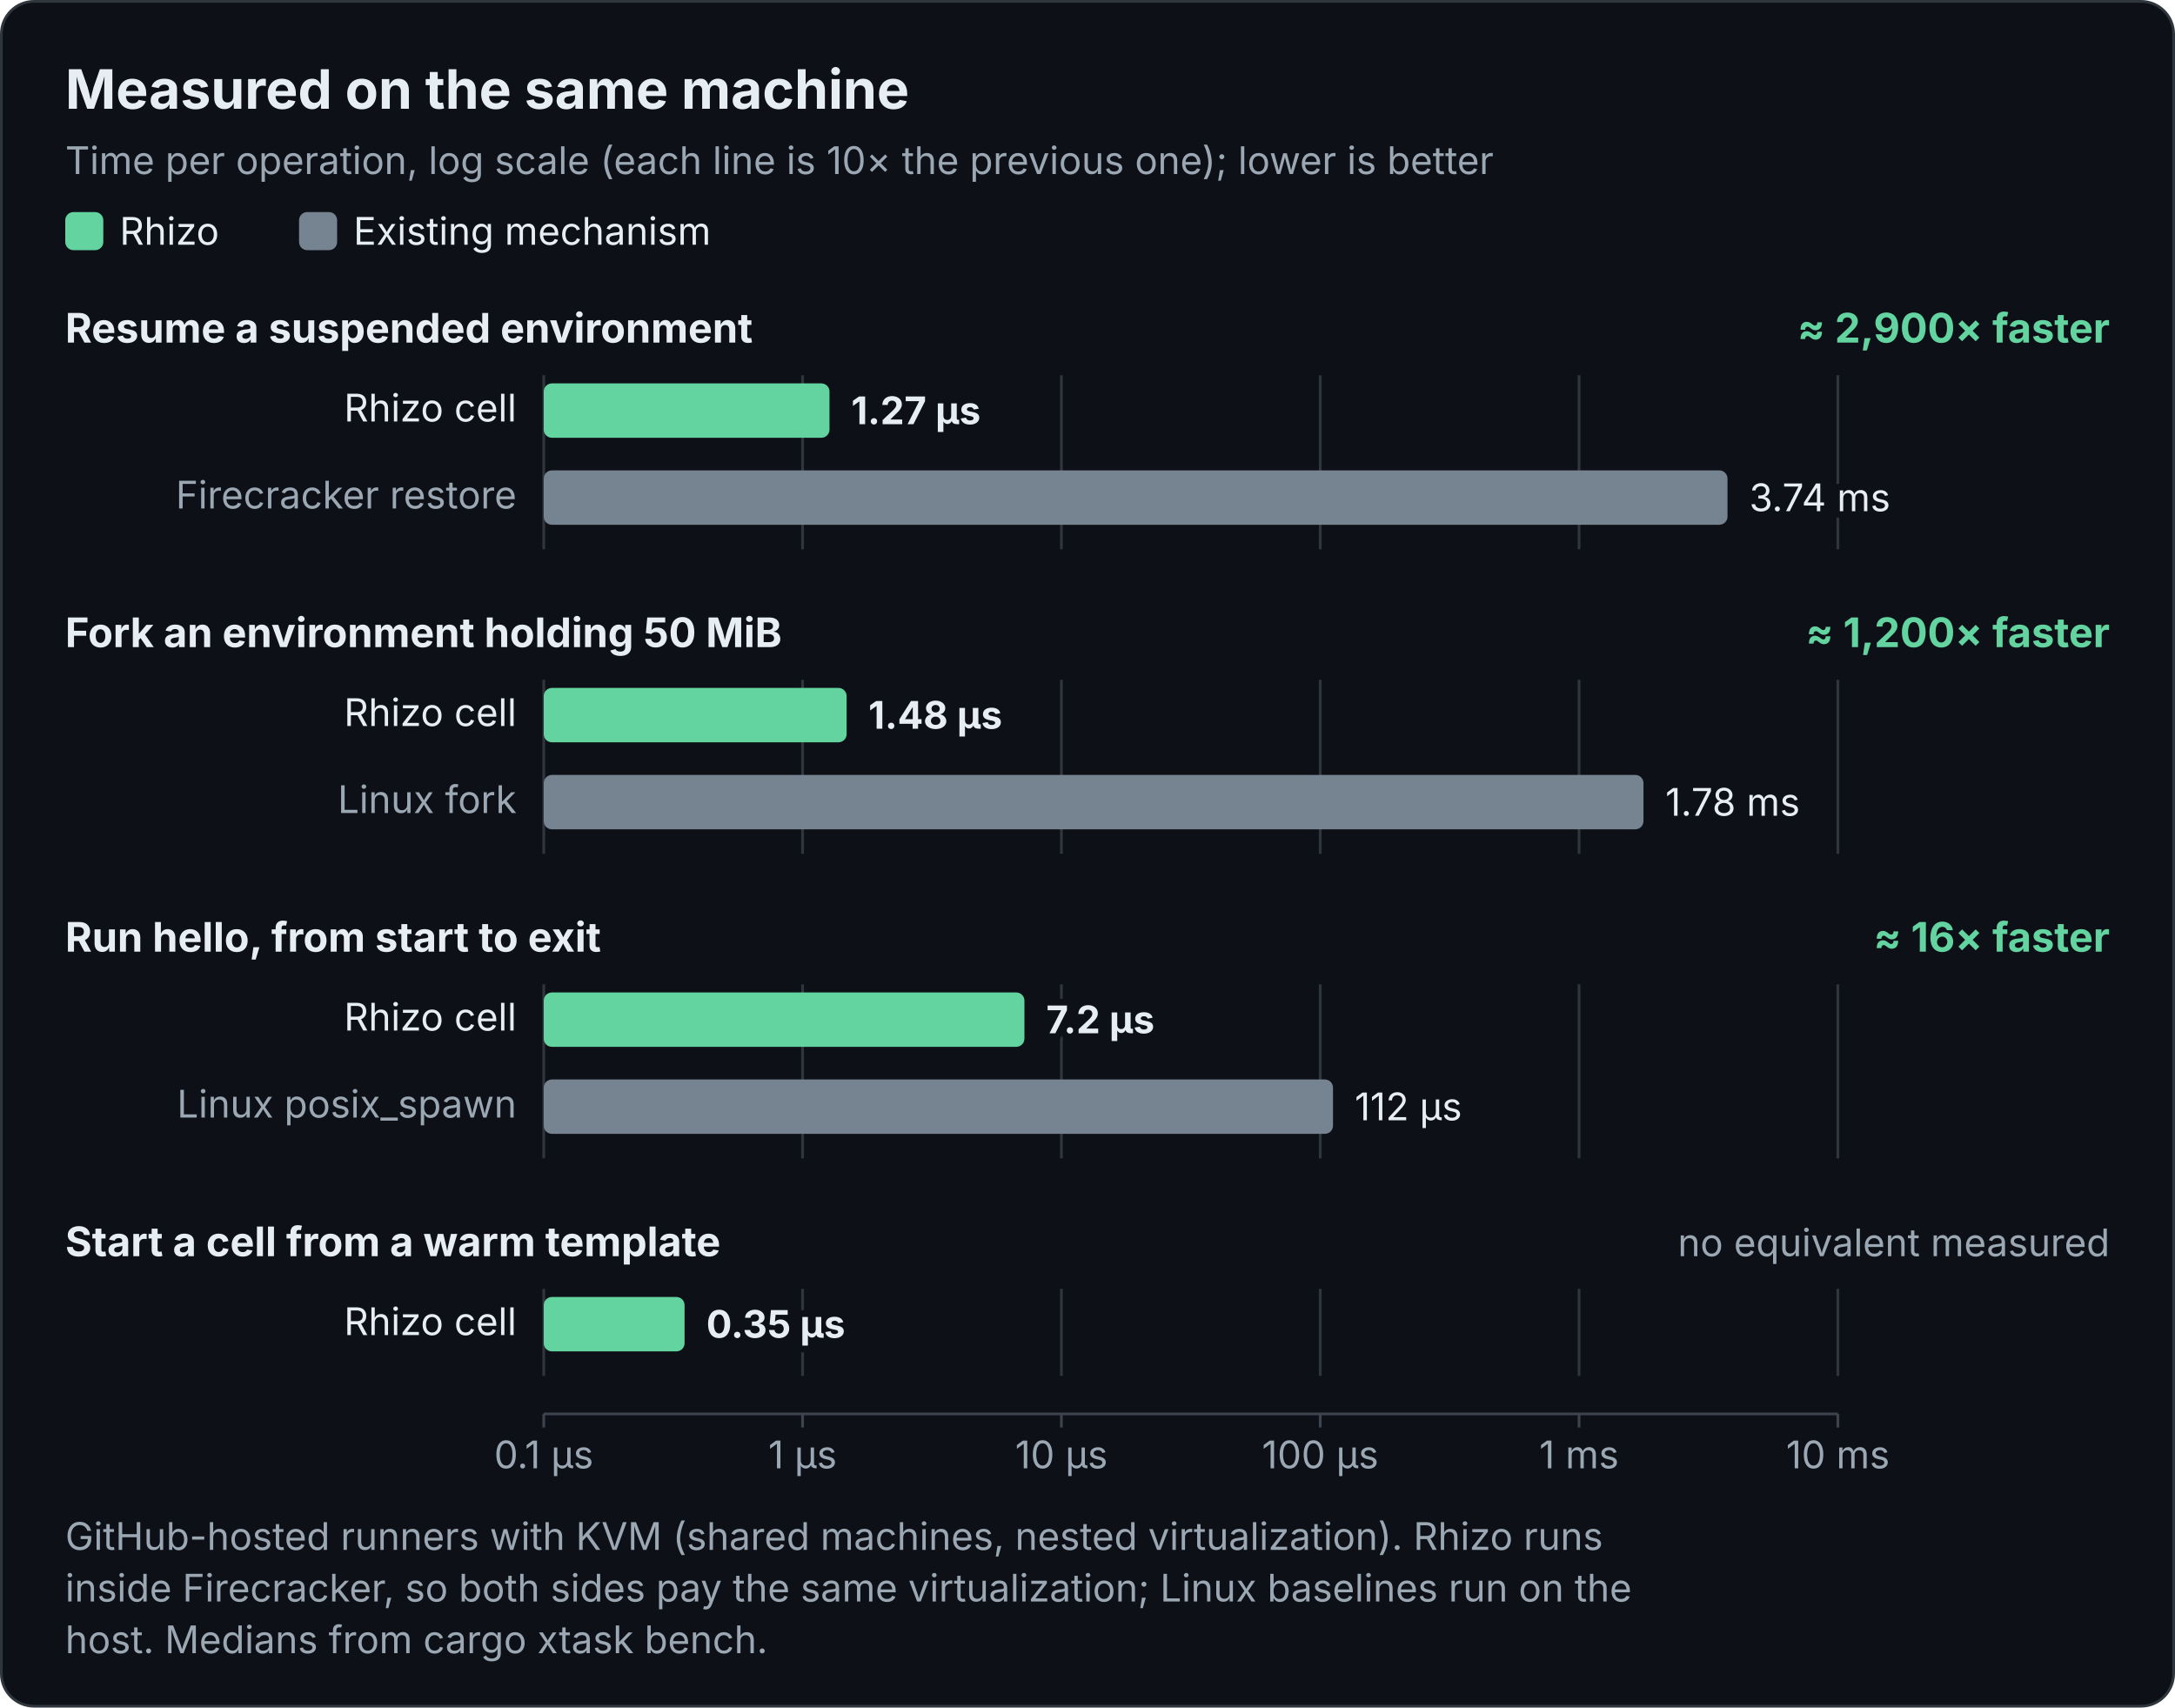
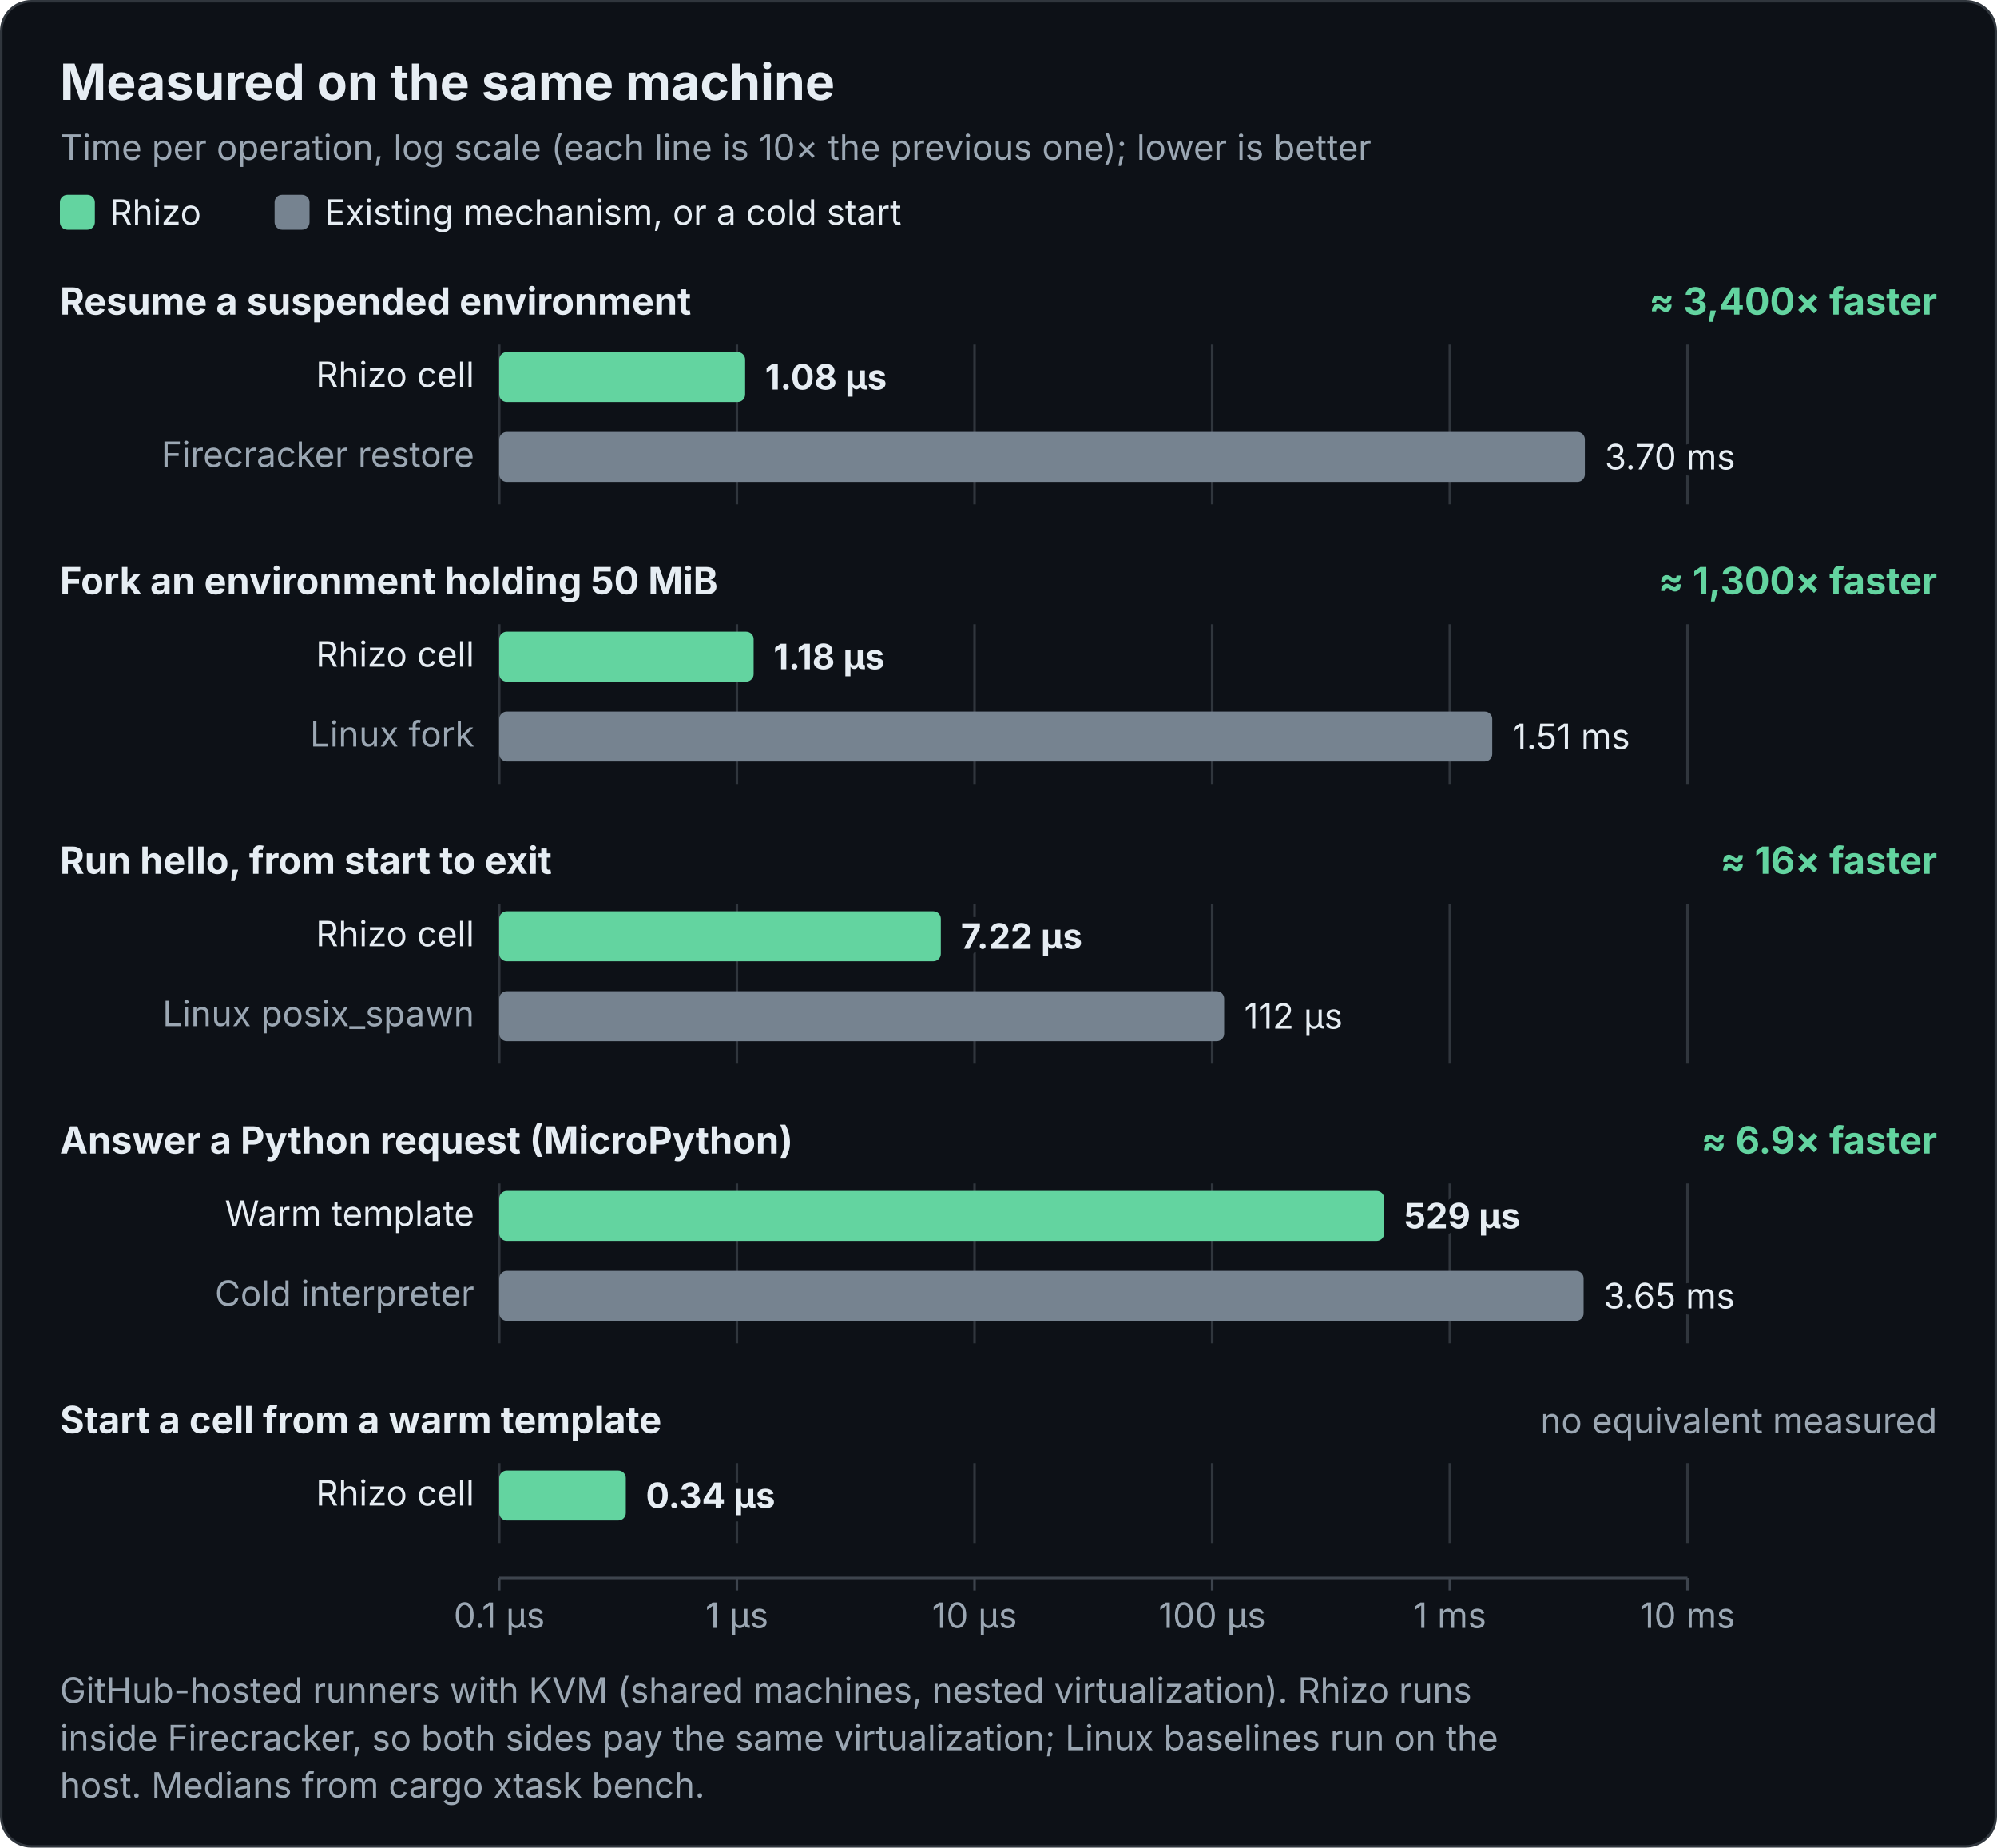
- <svg xmlns="http://www.w3.org/2000/svg" viewBox="0 0 800 628" width="800" height="628" role="img" font-family="Inter, -apple-system, Segoe UI, Helvetica, Arial, sans-serif">
+ <svg xmlns="http://www.w3.org/2000/svg" viewBox="0 0 800 740" width="800" height="740" role="img" font-family="Inter, -apple-system, Segoe UI, Helvetica, Arial, sans-serif">
  <defs>
    <marker id="a" viewBox="0 0 10 10" refX="9" refY="5" markerWidth="7" markerHeight="7" orient="auto-start-reverse">
      <path d="M0 0L10 5L0 10z" fill="#8b98a5" />
    </marker>
  </defs>
-   <rect class="bg" x="0.5" y="0.5" width="799" height="627" rx="12" fill="#0d1117" stroke="#30363d" />
+   <rect class="bg" x="0.5" y="0.5" width="799" height="739" rx="12" fill="#0d1117" stroke="#30363d" />
  <text x="24" y="40" font-size="20" fill="#e6edf3" font-weight="700">Measured on the same machine</text>
  <text x="24" y="64" font-size="14" fill="#9ba7b3">Time per operation, log scale (each line is 10× the previous one); lower is better</text>
  <rect x="24" y="78" width="14" height="14" rx="3" fill="#63d4a0" stroke="#63d4a0" stroke-width="0" />
  <text x="44" y="90" font-size="14" fill="#e6edf3">Rhizo</text>
  <rect x="110" y="78" width="14" height="14" rx="3" fill="#768390" stroke="#768390" stroke-width="0" />
-   <text x="130" y="90" font-size="14" fill="#e6edf3">Existing mechanism</text>
-   <line x1="200" y1="520" x2="676" y2="520" stroke="#3d444d" stroke-width="1" />
-   <line x1="200.0" y1="520" x2="200.0" y2="525" stroke="#3d444d" stroke-width="1" />
-   <text x="200.0" y="540" font-size="14" fill="#9ba7b3" text-anchor="middle">0.1 µs</text>
-   <line x1="295.2" y1="520" x2="295.2" y2="525" stroke="#3d444d" stroke-width="1" />
-   <text x="295.2" y="540" font-size="14" fill="#9ba7b3" text-anchor="middle">1 µs</text>
-   <line x1="390.4" y1="520" x2="390.4" y2="525" stroke="#3d444d" stroke-width="1" />
-   <text x="390.4" y="540" font-size="14" fill="#9ba7b3" text-anchor="middle">10 µs</text>
-   <line x1="485.6" y1="520" x2="485.6" y2="525" stroke="#3d444d" stroke-width="1" />
-   <text x="485.6" y="540" font-size="14" fill="#9ba7b3" text-anchor="middle">100 µs</text>
-   <line x1="580.8" y1="520" x2="580.8" y2="525" stroke="#3d444d" stroke-width="1" />
-   <text x="580.8" y="540" font-size="14" fill="#9ba7b3" text-anchor="middle">1 ms</text>
-   <line x1="676.0" y1="520" x2="676.0" y2="525" stroke="#3d444d" stroke-width="1" />
-   <text x="676.0" y="540" font-size="14" fill="#9ba7b3" text-anchor="middle">10 ms</text>
+   <text x="130" y="90" font-size="14" fill="#e6edf3">Existing mechanism, or a cold start</text>
+   <line x1="200" y1="632" x2="676" y2="632" stroke="#3d444d" stroke-width="1" />
+   <line x1="200.0" y1="632" x2="200.0" y2="637" stroke="#3d444d" stroke-width="1" />
+   <text x="200.0" y="652" font-size="14" fill="#9ba7b3" text-anchor="middle">0.1 µs</text>
+   <line x1="295.2" y1="632" x2="295.2" y2="637" stroke="#3d444d" stroke-width="1" />
+   <text x="295.2" y="652" font-size="14" fill="#9ba7b3" text-anchor="middle">1 µs</text>
+   <line x1="390.4" y1="632" x2="390.4" y2="637" stroke="#3d444d" stroke-width="1" />
+   <text x="390.4" y="652" font-size="14" fill="#9ba7b3" text-anchor="middle">10 µs</text>
+   <line x1="485.6" y1="632" x2="485.6" y2="637" stroke="#3d444d" stroke-width="1" />
+   <text x="485.6" y="652" font-size="14" fill="#9ba7b3" text-anchor="middle">100 µs</text>
+   <line x1="580.8" y1="632" x2="580.8" y2="637" stroke="#3d444d" stroke-width="1" />
+   <text x="580.8" y="652" font-size="14" fill="#9ba7b3" text-anchor="middle">1 ms</text>
+   <line x1="676.0" y1="632" x2="676.0" y2="637" stroke="#3d444d" stroke-width="1" />
+   <text x="676.0" y="652" font-size="14" fill="#9ba7b3" text-anchor="middle">10 ms</text>
  <text x="24" y="126" font-size="15" fill="#e6edf3" font-weight="700">Resume a suspended environment</text>
-   <text x="776" y="126" font-size="15" fill="#63d4a0" font-weight="700" text-anchor="end">≈ 2,900× faster</text>
+   <text x="776" y="126" font-size="15" fill="#63d4a0" font-weight="700" text-anchor="end">≈ 3,400× faster</text>
  <line x1="200.0" y1="138" x2="200.0" y2="202" stroke="#30363d" stroke-width="1" />
  <line x1="295.2" y1="138" x2="295.2" y2="202" stroke="#30363d" stroke-width="1" />
  <line x1="390.4" y1="138" x2="390.4" y2="202" stroke="#30363d" stroke-width="1" />
  <line x1="485.6" y1="138" x2="485.6" y2="202" stroke="#30363d" stroke-width="1" />
  <line x1="580.8" y1="138" x2="580.8" y2="202" stroke="#30363d" stroke-width="1" />
  <line x1="676.0" y1="138" x2="676.0" y2="202" stroke="#30363d" stroke-width="1" />
  <text x="190" y="155" font-size="14" fill="#e6edf3" text-anchor="end">Rhizo cell</text>
-   <rect x="200" y="141" width="105.1" height="20" rx="3" fill="#63d4a0" stroke="#63d4a0" stroke-width="0" />
-   <text x="313.082" y="156" font-size="14" fill="#e6edf3" font-weight="700" stroke="#0d1117" stroke-width="5" stroke-linejoin="round" paint-order="stroke">1.27 µs</text>
+   <rect x="200" y="141" width="98.5" height="20" rx="3" fill="#63d4a0" stroke="#63d4a0" stroke-width="0" />
+   <text x="306.458" y="156" font-size="14" fill="#e6edf3" font-weight="700" stroke="#0d1117" stroke-width="5" stroke-linejoin="round" paint-order="stroke">1.08 µs</text>
  <text x="190" y="187" font-size="14" fill="#9ba7b3" text-anchor="end">Firecracker restore</text>
-   <rect x="200" y="173" width="435.4" height="20" rx="3" fill="#768390" stroke="#768390" stroke-width="0" />
-   <text x="643.393" y="188" font-size="14" fill="#e6edf3" font-weight="400" stroke="#0d1117" stroke-width="5" stroke-linejoin="round" paint-order="stroke">3.74 ms</text>
+   <rect x="200" y="173" width="434.9" height="20" rx="3" fill="#768390" stroke="#768390" stroke-width="0" />
+   <text x="642.855" y="188" font-size="14" fill="#e6edf3" font-weight="400" stroke="#0d1117" stroke-width="5" stroke-linejoin="round" paint-order="stroke">3.70 ms</text>
  <text x="24" y="238" font-size="15" fill="#e6edf3" font-weight="700">Fork an environment holding 50 MiB</text>
-   <text x="776" y="238" font-size="15" fill="#63d4a0" font-weight="700" text-anchor="end">≈ 1,200× faster</text>
+   <text x="776" y="238" font-size="15" fill="#63d4a0" font-weight="700" text-anchor="end">≈ 1,300× faster</text>
  <line x1="200.0" y1="250" x2="200.0" y2="314" stroke="#30363d" stroke-width="1" />
  <line x1="295.2" y1="250" x2="295.2" y2="314" stroke="#30363d" stroke-width="1" />
  <line x1="390.4" y1="250" x2="390.4" y2="314" stroke="#30363d" stroke-width="1" />
  <line x1="485.6" y1="250" x2="485.6" y2="314" stroke="#30363d" stroke-width="1" />
  <line x1="580.8" y1="250" x2="580.8" y2="314" stroke="#30363d" stroke-width="1" />
  <line x1="676.0" y1="250" x2="676.0" y2="314" stroke="#30363d" stroke-width="1" />
  <text x="190" y="267" font-size="14" fill="#e6edf3" text-anchor="end">Rhizo cell</text>
-   <rect x="200" y="253" width="111.4" height="20" rx="3" fill="#63d4a0" stroke="#63d4a0" stroke-width="0" />
-   <text x="319.409" y="268" font-size="14" fill="#e6edf3" font-weight="700" stroke="#0d1117" stroke-width="5" stroke-linejoin="round" paint-order="stroke">1.48 µs</text>
+   <rect x="200" y="253" width="101.9" height="20" rx="3" fill="#63d4a0" stroke="#63d4a0" stroke-width="0" />
+   <text x="309.868" y="268" font-size="14" fill="#e6edf3" font-weight="700" stroke="#0d1117" stroke-width="5" stroke-linejoin="round" paint-order="stroke">1.18 µs</text>
  <text x="190" y="299" font-size="14" fill="#9ba7b3" text-anchor="end">Linux fork</text>
-   <rect x="200" y="285" width="404.5" height="20" rx="3" fill="#768390" stroke="#768390" stroke-width="0" />
-   <text x="612.547" y="300" font-size="14" fill="#e6edf3" font-weight="400" stroke="#0d1117" stroke-width="5" stroke-linejoin="round" paint-order="stroke">1.78 ms</text>
+   <rect x="200" y="285" width="397.8" height="20" rx="3" fill="#768390" stroke="#768390" stroke-width="0" />
+   <text x="605.845" y="300" font-size="14" fill="#e6edf3" font-weight="400" stroke="#0d1117" stroke-width="5" stroke-linejoin="round" paint-order="stroke">1.51 ms</text>
  <text x="24" y="350" font-size="15" fill="#e6edf3" font-weight="700">Run hello, from start to exit</text>
  <text x="776" y="350" font-size="15" fill="#63d4a0" font-weight="700" text-anchor="end">≈ 16× faster</text>
  <line x1="200.0" y1="362" x2="200.0" y2="426" stroke="#30363d" stroke-width="1" />
  <line x1="295.2" y1="362" x2="295.2" y2="426" stroke="#30363d" stroke-width="1" />
  <line x1="390.4" y1="362" x2="390.4" y2="426" stroke="#30363d" stroke-width="1" />
  <line x1="485.6" y1="362" x2="485.6" y2="426" stroke="#30363d" stroke-width="1" />
  <line x1="580.8" y1="362" x2="580.8" y2="426" stroke="#30363d" stroke-width="1" />
  <line x1="676.0" y1="362" x2="676.0" y2="426" stroke="#30363d" stroke-width="1" />
  <text x="190" y="379" font-size="14" fill="#e6edf3" text-anchor="end">Rhizo cell</text>
-   <rect x="200" y="365" width="176.8" height="20" rx="3" fill="#63d4a0" stroke="#63d4a0" stroke-width="0" />
-   <text x="384.818" y="380" font-size="14" fill="#e6edf3" font-weight="700" stroke="#0d1117" stroke-width="5" stroke-linejoin="round" paint-order="stroke">7.2 µs</text>
+   <rect x="200" y="365" width="176.9" height="20" rx="3" fill="#63d4a0" stroke="#63d4a0" stroke-width="0" />
+   <text x="384.927" y="380" font-size="14" fill="#e6edf3" font-weight="700" stroke="#0d1117" stroke-width="5" stroke-linejoin="round" paint-order="stroke">7.22 µs</text>
  <text x="190" y="411" font-size="14" fill="#9ba7b3" text-anchor="end">Linux posix_spawn</text>
-   <rect x="200" y="397" width="290.3" height="20" rx="3" fill="#768390" stroke="#768390" stroke-width="0" />
-   <text x="498.286" y="412" font-size="14" fill="#e6edf3" font-weight="400" stroke="#0d1117" stroke-width="5" stroke-linejoin="round" paint-order="stroke">112 µs</text>
-   <text x="24" y="462" font-size="15" fill="#e6edf3" font-weight="700">Start a cell from a warm template</text>
-   <text x="776" y="462" font-size="14" fill="#9ba7b3" text-anchor="end">no equivalent measured</text>
-   <line x1="200.0" y1="474" x2="200.0" y2="506" stroke="#30363d" stroke-width="1" />
-   <line x1="295.2" y1="474" x2="295.2" y2="506" stroke="#30363d" stroke-width="1" />
-   <line x1="390.4" y1="474" x2="390.4" y2="506" stroke="#30363d" stroke-width="1" />
-   <line x1="485.6" y1="474" x2="485.6" y2="506" stroke="#30363d" stroke-width="1" />
-   <line x1="580.8" y1="474" x2="580.8" y2="506" stroke="#30363d" stroke-width="1" />
-   <line x1="676.0" y1="474" x2="676.0" y2="506" stroke="#30363d" stroke-width="1" />
-   <text x="190" y="491" font-size="14" fill="#e6edf3" text-anchor="end">Rhizo cell</text>
-   <rect x="200" y="477" width="51.8" height="20" rx="3" fill="#63d4a0" stroke="#63d4a0" stroke-width="0" />
-   <text x="259.795" y="492" font-size="14" fill="#e6edf3" font-weight="700" stroke="#0d1117" stroke-width="5" stroke-linejoin="round" paint-order="stroke">0.35 µs</text>
-   <text x="24" y="570" font-size="14" fill="#9ba7b3">GitHub-hosted runners with KVM (shared machines, nested virtualization). Rhizo runs</text>
-   <text x="24" y="589" font-size="14" fill="#9ba7b3">inside Firecracker, so both sides pay the same virtualization; Linux baselines run on the</text>
-   <text x="24" y="608" font-size="14" fill="#9ba7b3">host. Medians from cargo xtask bench.</text>
+   <rect x="200" y="397" width="290.4" height="20" rx="3" fill="#768390" stroke="#768390" stroke-width="0" />
+   <text x="498.415" y="412" font-size="14" fill="#e6edf3" font-weight="400" stroke="#0d1117" stroke-width="5" stroke-linejoin="round" paint-order="stroke">112 µs</text>
+   <text x="24" y="462" font-size="15" fill="#e6edf3" font-weight="700">Answer a Python request (MicroPython)</text>
+   <text x="776" y="462" font-size="15" fill="#63d4a0" font-weight="700" text-anchor="end">≈ 6.9× faster</text>
+   <line x1="200.0" y1="474" x2="200.0" y2="538" stroke="#30363d" stroke-width="1" />
+   <line x1="295.2" y1="474" x2="295.2" y2="538" stroke="#30363d" stroke-width="1" />
+   <line x1="390.4" y1="474" x2="390.4" y2="538" stroke="#30363d" stroke-width="1" />
+   <line x1="485.6" y1="474" x2="485.6" y2="538" stroke="#30363d" stroke-width="1" />
+   <line x1="580.8" y1="474" x2="580.8" y2="538" stroke="#30363d" stroke-width="1" />
+   <line x1="676.0" y1="474" x2="676.0" y2="538" stroke="#30363d" stroke-width="1" />
+   <text x="190" y="491" font-size="14" fill="#e6edf3" text-anchor="end">Warm template</text>
+   <rect x="200" y="477" width="354.5" height="20" rx="3" fill="#63d4a0" stroke="#63d4a0" stroke-width="0" />
+   <text x="562.474" y="492" font-size="14" fill="#e6edf3" font-weight="700" stroke="#0d1117" stroke-width="5" stroke-linejoin="round" paint-order="stroke">529 µs</text>
+   <text x="190" y="523" font-size="14" fill="#9ba7b3" text-anchor="end">Cold interpreter</text>
+   <rect x="200" y="509" width="434.4" height="20" rx="3" fill="#768390" stroke="#768390" stroke-width="0" />
+   <text x="642.356" y="524" font-size="14" fill="#e6edf3" font-weight="400" stroke="#0d1117" stroke-width="5" stroke-linejoin="round" paint-order="stroke">3.65 ms</text>
+   <text x="24" y="574" font-size="15" fill="#e6edf3" font-weight="700">Start a cell from a warm template</text>
+   <text x="776" y="574" font-size="14" fill="#9ba7b3" text-anchor="end">no equivalent measured</text>
+   <line x1="200.0" y1="586" x2="200.0" y2="618" stroke="#30363d" stroke-width="1" />
+   <line x1="295.2" y1="586" x2="295.2" y2="618" stroke="#30363d" stroke-width="1" />
+   <line x1="390.4" y1="586" x2="390.4" y2="618" stroke="#30363d" stroke-width="1" />
+   <line x1="485.6" y1="586" x2="485.6" y2="618" stroke="#30363d" stroke-width="1" />
+   <line x1="580.8" y1="586" x2="580.8" y2="618" stroke="#30363d" stroke-width="1" />
+   <line x1="676.0" y1="586" x2="676.0" y2="618" stroke="#30363d" stroke-width="1" />
+   <text x="190" y="603" font-size="14" fill="#e6edf3" text-anchor="end">Rhizo cell</text>
+   <rect x="200" y="589" width="50.7" height="20" rx="3" fill="#63d4a0" stroke="#63d4a0" stroke-width="0" />
+   <text x="258.718" y="604" font-size="14" fill="#e6edf3" font-weight="700" stroke="#0d1117" stroke-width="5" stroke-linejoin="round" paint-order="stroke">0.34 µs</text>
+   <text x="24" y="682" font-size="14" fill="#9ba7b3">GitHub-hosted runners with KVM (shared machines, nested virtualization). Rhizo runs</text>
+   <text x="24" y="701" font-size="14" fill="#9ba7b3">inside Firecracker, so both sides pay the same virtualization; Linux baselines run on the</text>
+   <text x="24" y="720" font-size="14" fill="#9ba7b3">host. Medians from cargo xtask bench.</text>
</svg>
